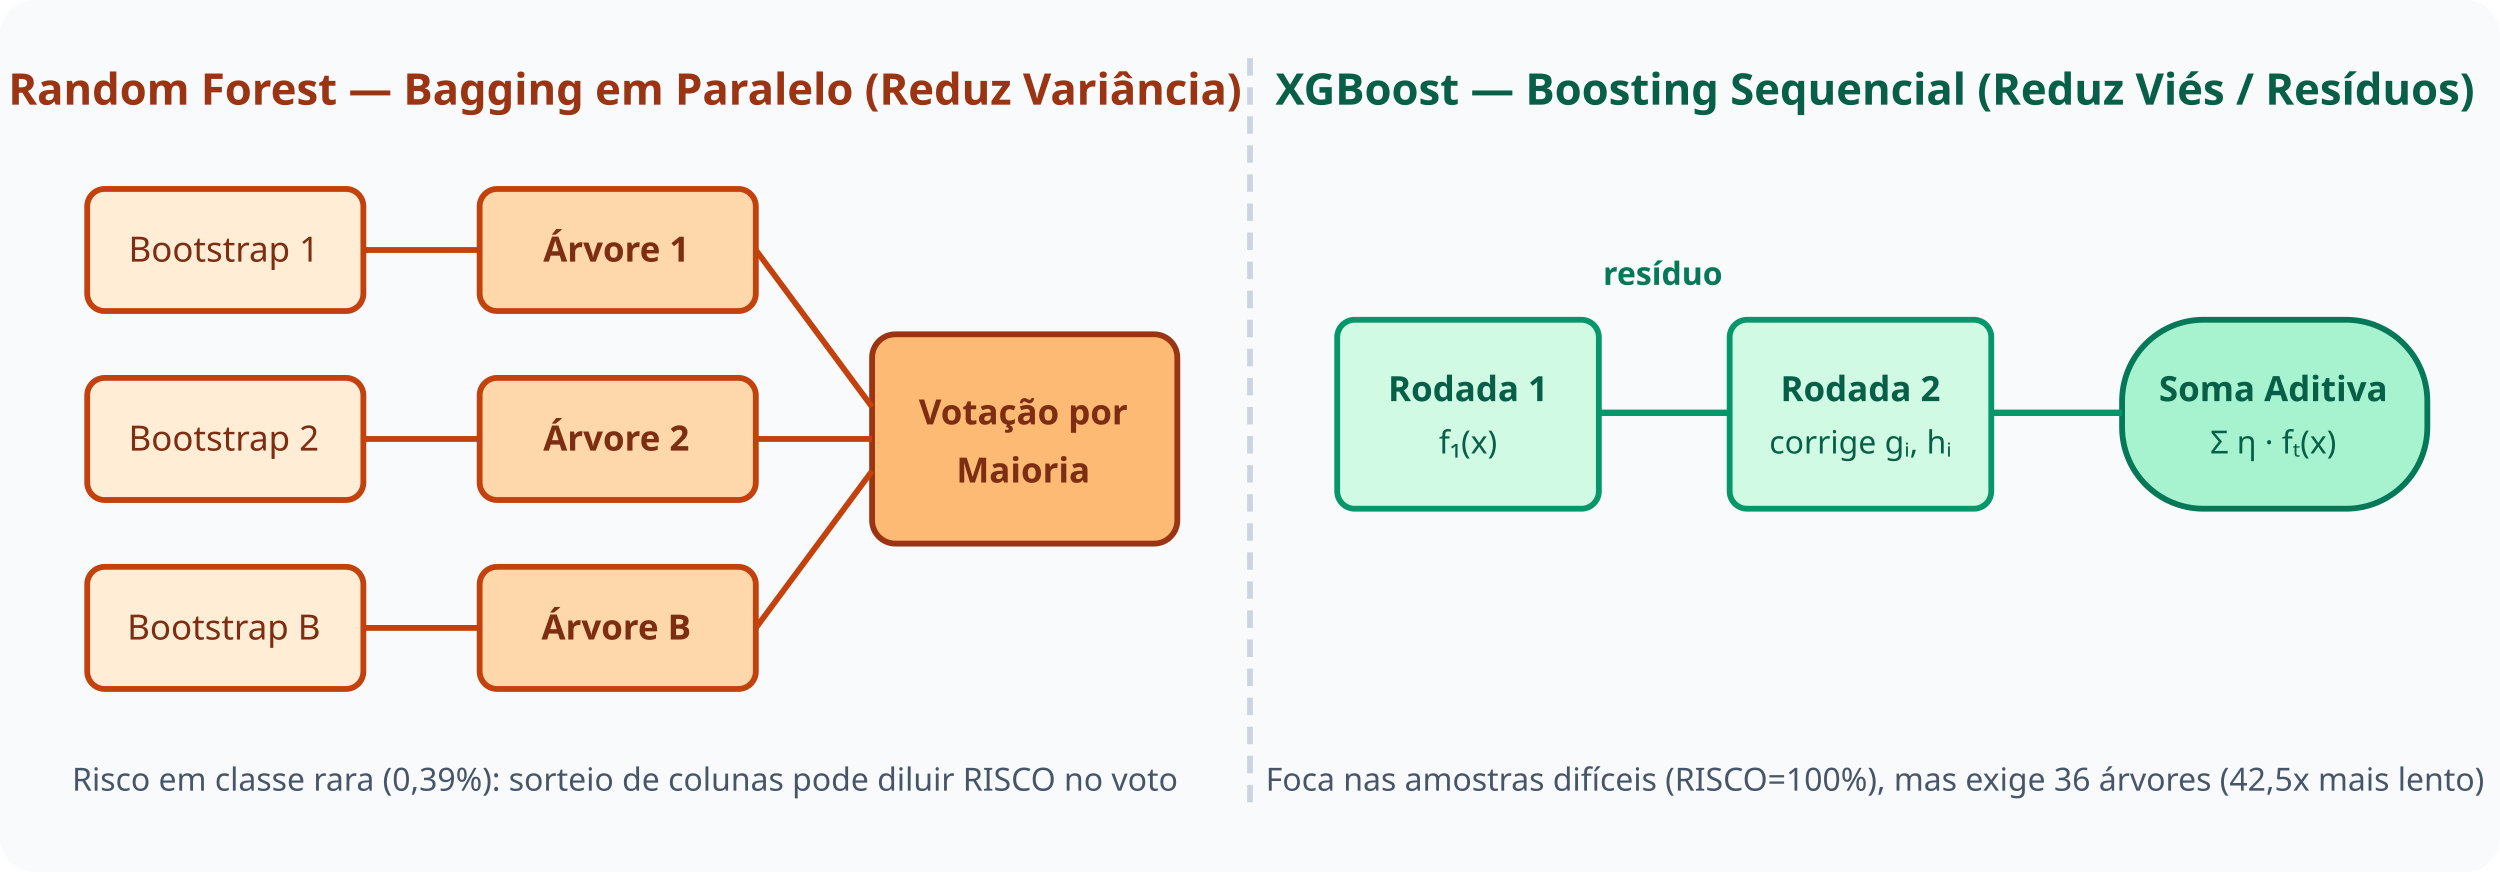
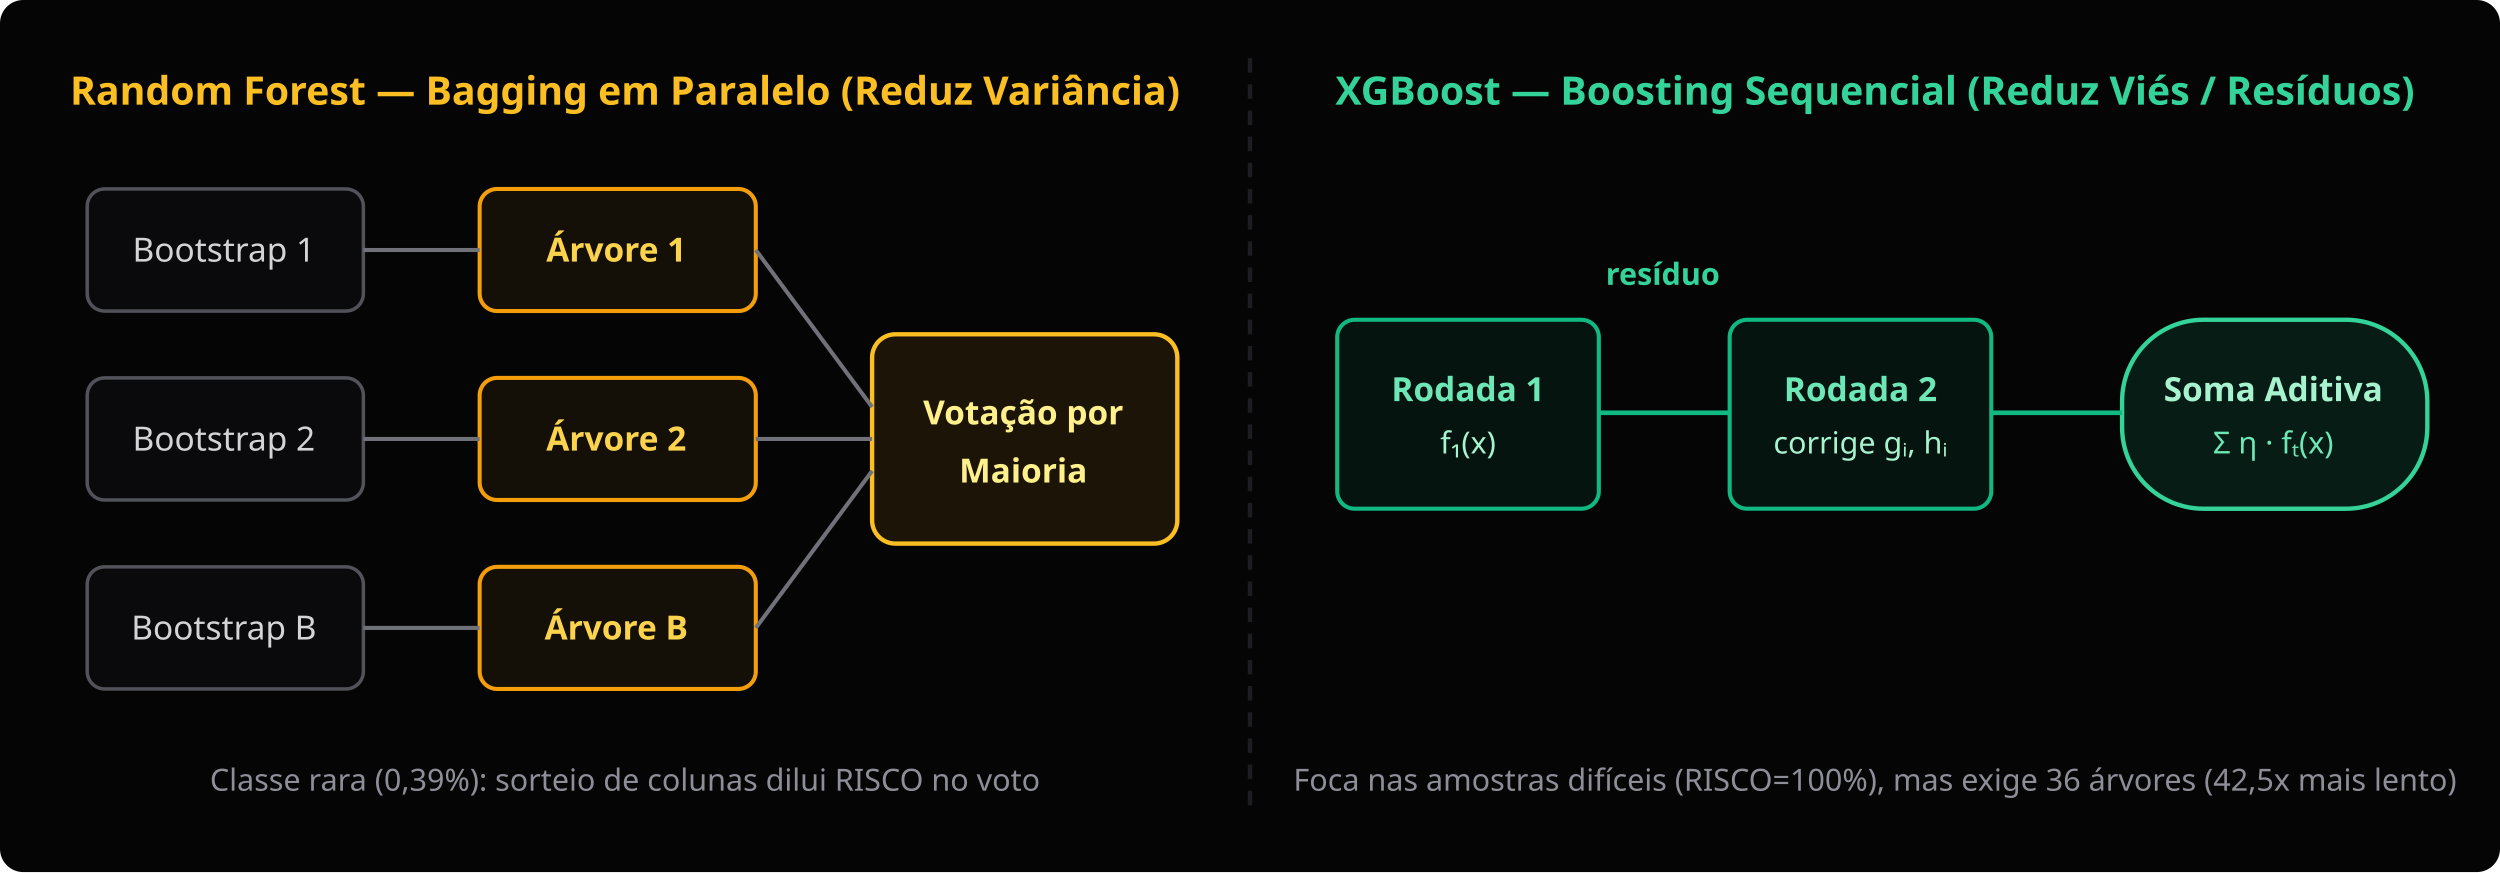
<svg xmlns="http://www.w3.org/2000/svg" viewBox="0 0 860 300" role="img" aria-labelledby="t-bb d-bb">
-   <rect width="860" height="300" rx="12" fill="#f8fafc" />
-   <line x1="430" y1="20" x2="430" y2="280" stroke="#cbd5e1" stroke-width="2" stroke-dasharray="6 4" />
-   <text x="215" y="36" font-family="sans-serif" font-size="15" font-weight="bold" fill="#9a3412" text-anchor="middle">Random Forest — Bagging em Paralelo (Reduz Variância)</text>
-   <rect x="30" y="65" width="95" height="42" rx="6" fill="#ffedd5" stroke="#c2410c" stroke-width="2" />
-   <text x="77" y="90" font-family="sans-serif" font-size="12" fill="#7c2d12" text-anchor="middle">Bootstrap 1</text>
-   <rect x="30" y="130" width="95" height="42" rx="6" fill="#ffedd5" stroke="#c2410c" stroke-width="2" />
-   <text x="77" y="155" font-family="sans-serif" font-size="12" fill="#7c2d12" text-anchor="middle">Bootstrap 2</text>
-   <rect x="30" y="195" width="95" height="42" rx="6" fill="#ffedd5" stroke="#c2410c" stroke-width="2" />
-   <text x="77" y="220" font-family="sans-serif" font-size="12" fill="#7c2d12" text-anchor="middle">Bootstrap B</text>
-   <rect x="165" y="65" width="95" height="42" rx="6" fill="#fed7aa" stroke="#c2410c" stroke-width="2" />
-   <text x="212" y="90" font-family="sans-serif" font-size="12" font-weight="bold" fill="#7c2d12" text-anchor="middle">Árvore 1</text>
-   <rect x="165" y="130" width="95" height="42" rx="6" fill="#fed7aa" stroke="#c2410c" stroke-width="2" />
-   <text x="212" y="155" font-family="sans-serif" font-size="12" font-weight="bold" fill="#7c2d12" text-anchor="middle">Árvore 2</text>
-   <rect x="165" y="195" width="95" height="42" rx="6" fill="#fed7aa" stroke="#c2410c" stroke-width="2" />
-   <text x="212" y="220" font-family="sans-serif" font-size="12" font-weight="bold" fill="#7c2d12" text-anchor="middle">Árvore B</text>
-   <rect x="300" y="115" width="105" height="72" rx="8" fill="#fdba74" stroke="#9a3412" stroke-width="2" />
-   <text x="352" y="146" font-family="sans-serif" font-size="12" font-weight="bold" fill="#7c2d12" text-anchor="middle">Votação por</text>
-   <text x="352" y="166" font-family="sans-serif" font-size="12" font-weight="bold" fill="#7c2d12" text-anchor="middle">Maioria</text>
-   <g stroke="#c2410c" stroke-width="2">
+   <rect width="860" height="300" rx="8" fill="#050505" />
+   <line x1="430" y1="20" x2="430" y2="280" stroke="#1c1c21" stroke-width="1.5" stroke-dasharray="5 4" />
+   <text x="215" y="36" font-family="sans-serif" font-size="13.5" font-weight="600" fill="#fbbf24" text-anchor="middle">Random Forest — Bagging em Paralelo (Reduz Variância)</text>
+   <rect x="30" y="65" width="95" height="42" rx="6" fill="#0a0a0c" stroke="#52525b" stroke-width="1.2" />
+   <text x="77" y="90" font-family="sans-serif" font-size="11.5" fill="#d4d4d8" text-anchor="middle">Bootstrap 1</text>
+   <rect x="30" y="130" width="95" height="42" rx="6" fill="#0a0a0c" stroke="#52525b" stroke-width="1.2" />
+   <text x="77" y="155" font-family="sans-serif" font-size="11.5" fill="#d4d4d8" text-anchor="middle">Bootstrap 2</text>
+   <rect x="30" y="195" width="95" height="42" rx="6" fill="#0a0a0c" stroke="#52525b" stroke-width="1.2" />
+   <text x="77" y="220" font-family="sans-serif" font-size="11.5" fill="#d4d4d8" text-anchor="middle">Bootstrap B</text>
+   <rect x="165" y="65" width="95" height="42" rx="6" fill="#141007" stroke="#f59e0b" stroke-width="1.4" />
+   <text x="212" y="90" font-family="sans-serif" font-size="11.5" font-weight="600" fill="#fcd34d" text-anchor="middle">Árvore 1</text>
+   <rect x="165" y="130" width="95" height="42" rx="6" fill="#141007" stroke="#f59e0b" stroke-width="1.4" />
+   <text x="212" y="155" font-family="sans-serif" font-size="11.5" font-weight="600" fill="#fcd34d" text-anchor="middle">Árvore 2</text>
+   <rect x="165" y="195" width="95" height="42" rx="6" fill="#141007" stroke="#f59e0b" stroke-width="1.4" />
+   <text x="212" y="220" font-family="sans-serif" font-size="11.5" font-weight="600" fill="#fcd34d" text-anchor="middle">Árvore B</text>
+   <rect x="300" y="115" width="105" height="72" rx="8" fill="#1c1406" stroke="#fbbf24" stroke-width="1.5" />
+   <text x="352" y="146" font-family="sans-serif" font-size="11.5" font-weight="600" fill="#fef08a" text-anchor="middle">Votação por</text>
+   <text x="352" y="166" font-family="sans-serif" font-size="11.5" font-weight="600" fill="#fef08a" text-anchor="middle">Maioria</text>
+   <g stroke="#71717a" stroke-width="1.4">
    <line x1="125" y1="86" x2="165" y2="86" />
    <line x1="125" y1="151" x2="165" y2="151" />
    <line x1="125" y1="216" x2="165" y2="216" />
    <line x1="260" y1="86" x2="300" y2="140" />
    <line x1="260" y1="151" x2="300" y2="151" />
    <line x1="260" y1="216" x2="300" y2="162" />
  </g>
-   <text x="215" y="272" font-family="sans-serif" font-size="11" fill="#475569" text-anchor="middle">Risco em classe rara (0,39%): sorteio de colunas pode diluir RISCO no voto</text>
-   <text x="645" y="36" font-family="sans-serif" font-size="15" font-weight="bold" fill="#065f46" text-anchor="middle">XGBoost — Boosting Sequencial (Reduz Viés / Resíduos)</text>
-   <rect x="460" y="110" width="90" height="65" rx="6" fill="#d1fae5" stroke="#059669" stroke-width="2" />
-   <text x="505" y="138" font-family="sans-serif" font-size="12" font-weight="bold" fill="#065f46" text-anchor="middle">Rodada 1</text>
-   <text x="505" y="156" font-family="sans-serif" font-size="11" fill="#065f46" text-anchor="middle">f₁(x)</text>
-   <rect x="595" y="110" width="90" height="65" rx="6" fill="#d1fae5" stroke="#059669" stroke-width="2" />
-   <text x="640" y="138" font-family="sans-serif" font-size="12" font-weight="bold" fill="#065f46" text-anchor="middle">Rodada 2</text>
-   <text x="640" y="156" font-family="sans-serif" font-size="11" fill="#065f46" text-anchor="middle">corrige gᵢ, hᵢ</text>
-   <rect x="730" y="110" width="105" height="65" rx="28" fill="#a7f3d0" stroke="#047857" stroke-width="2" />
-   <text x="782" y="138" font-family="sans-serif" font-size="12" font-weight="bold" fill="#065f46" text-anchor="middle">Soma Aditiva</text>
-   <text x="782" y="156" font-family="sans-serif" font-size="11" fill="#065f46" text-anchor="middle">Σ η · fₜ(x)</text>
-   <g stroke="#059669" stroke-width="2.2">
+   <text x="215" y="272" font-family="sans-serif" font-size="10.5" fill="#8e8e98" text-anchor="middle">Classe rara (0,39%): sorteio de colunas dilui RISCO no voto</text>
+   <text x="645" y="36" font-family="sans-serif" font-size="13.5" font-weight="600" fill="#34d399" text-anchor="middle">XGBoost — Boosting Sequencial (Reduz Viés / Resíduos)</text>
+   <rect x="460" y="110" width="90" height="65" rx="6" fill="#06140f" stroke="#10b981" stroke-width="1.4" />
+   <text x="505" y="138" font-family="sans-serif" font-size="11.5" font-weight="600" fill="#6ee7b7" text-anchor="middle">Rodada 1</text>
+   <text x="505" y="156" font-family="sans-serif" font-size="10.5" fill="#a7f3d0" text-anchor="middle">f₁(x)</text>
+   <rect x="595" y="110" width="90" height="65" rx="6" fill="#06140f" stroke="#10b981" stroke-width="1.4" />
+   <text x="640" y="138" font-family="sans-serif" font-size="11.5" font-weight="600" fill="#6ee7b7" text-anchor="middle">Rodada 2</text>
+   <text x="640" y="156" font-family="sans-serif" font-size="10.5" fill="#a7f3d0" text-anchor="middle">corrige gᵢ, hᵢ</text>
+   <rect x="730" y="110" width="105" height="65" rx="28" fill="#061c14" stroke="#34d399" stroke-width="1.5" />
+   <text x="782" y="138" font-family="sans-serif" font-size="11.5" font-weight="600" fill="#a7f3d0" text-anchor="middle">Soma Aditiva</text>
+   <text x="782" y="156" font-family="sans-serif" font-size="10.5" fill="#6ee7b7" text-anchor="middle">Σ η · fₜ(x)</text>
+   <g stroke="#10b981" stroke-width="1.6">
    <line x1="550" y1="142" x2="595" y2="142" />
    <line x1="685" y1="142" x2="730" y2="142" />
  </g>
-   <text x="572" y="98" font-family="sans-serif" font-size="11" font-weight="bold" fill="#047857" text-anchor="middle">resíduo</text>
-   <text x="645" y="272" font-family="sans-serif" font-size="11" fill="#475569" text-anchor="middle">Foca nas amostras difíceis (RISCO=100%), mas exige 36 árvores (42,5x mais lento)</text>
+   <text x="572" y="98" font-family="sans-serif" font-size="10.5" font-weight="600" fill="#34d399" text-anchor="middle">resíduo</text>
+   <text x="645" y="272" font-family="sans-serif" font-size="10.5" fill="#8e8e98" text-anchor="middle">Foca nas amostras difíceis (RISCO=100%), mas exige 36 árvores (42,5x mais lento)</text>
</svg>
